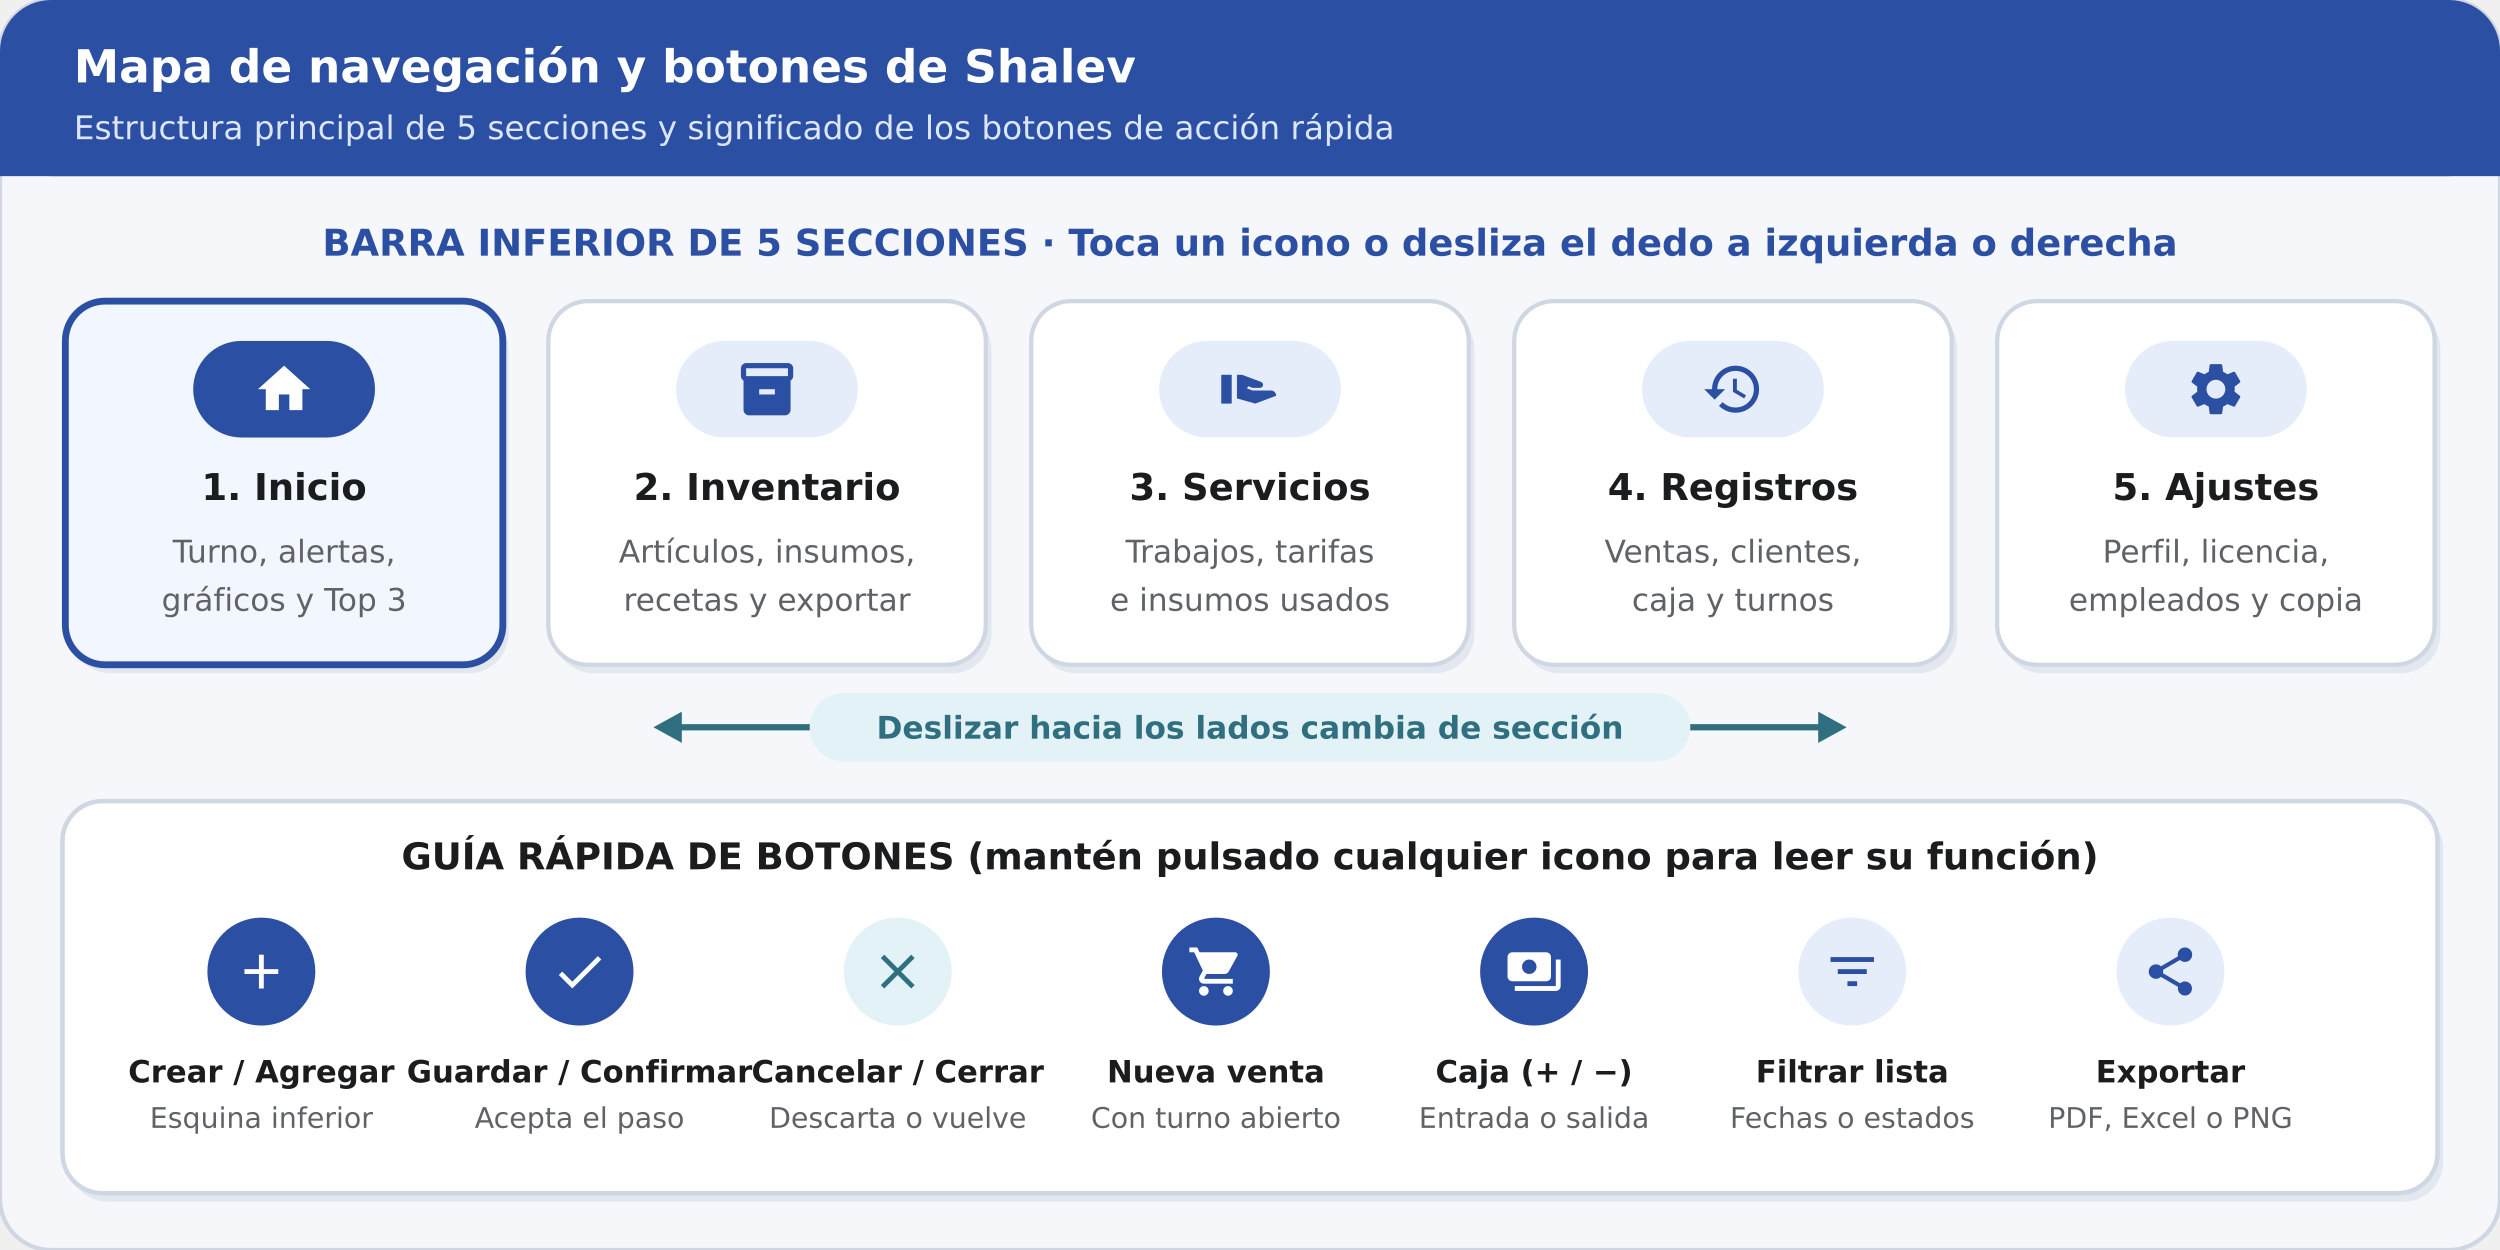
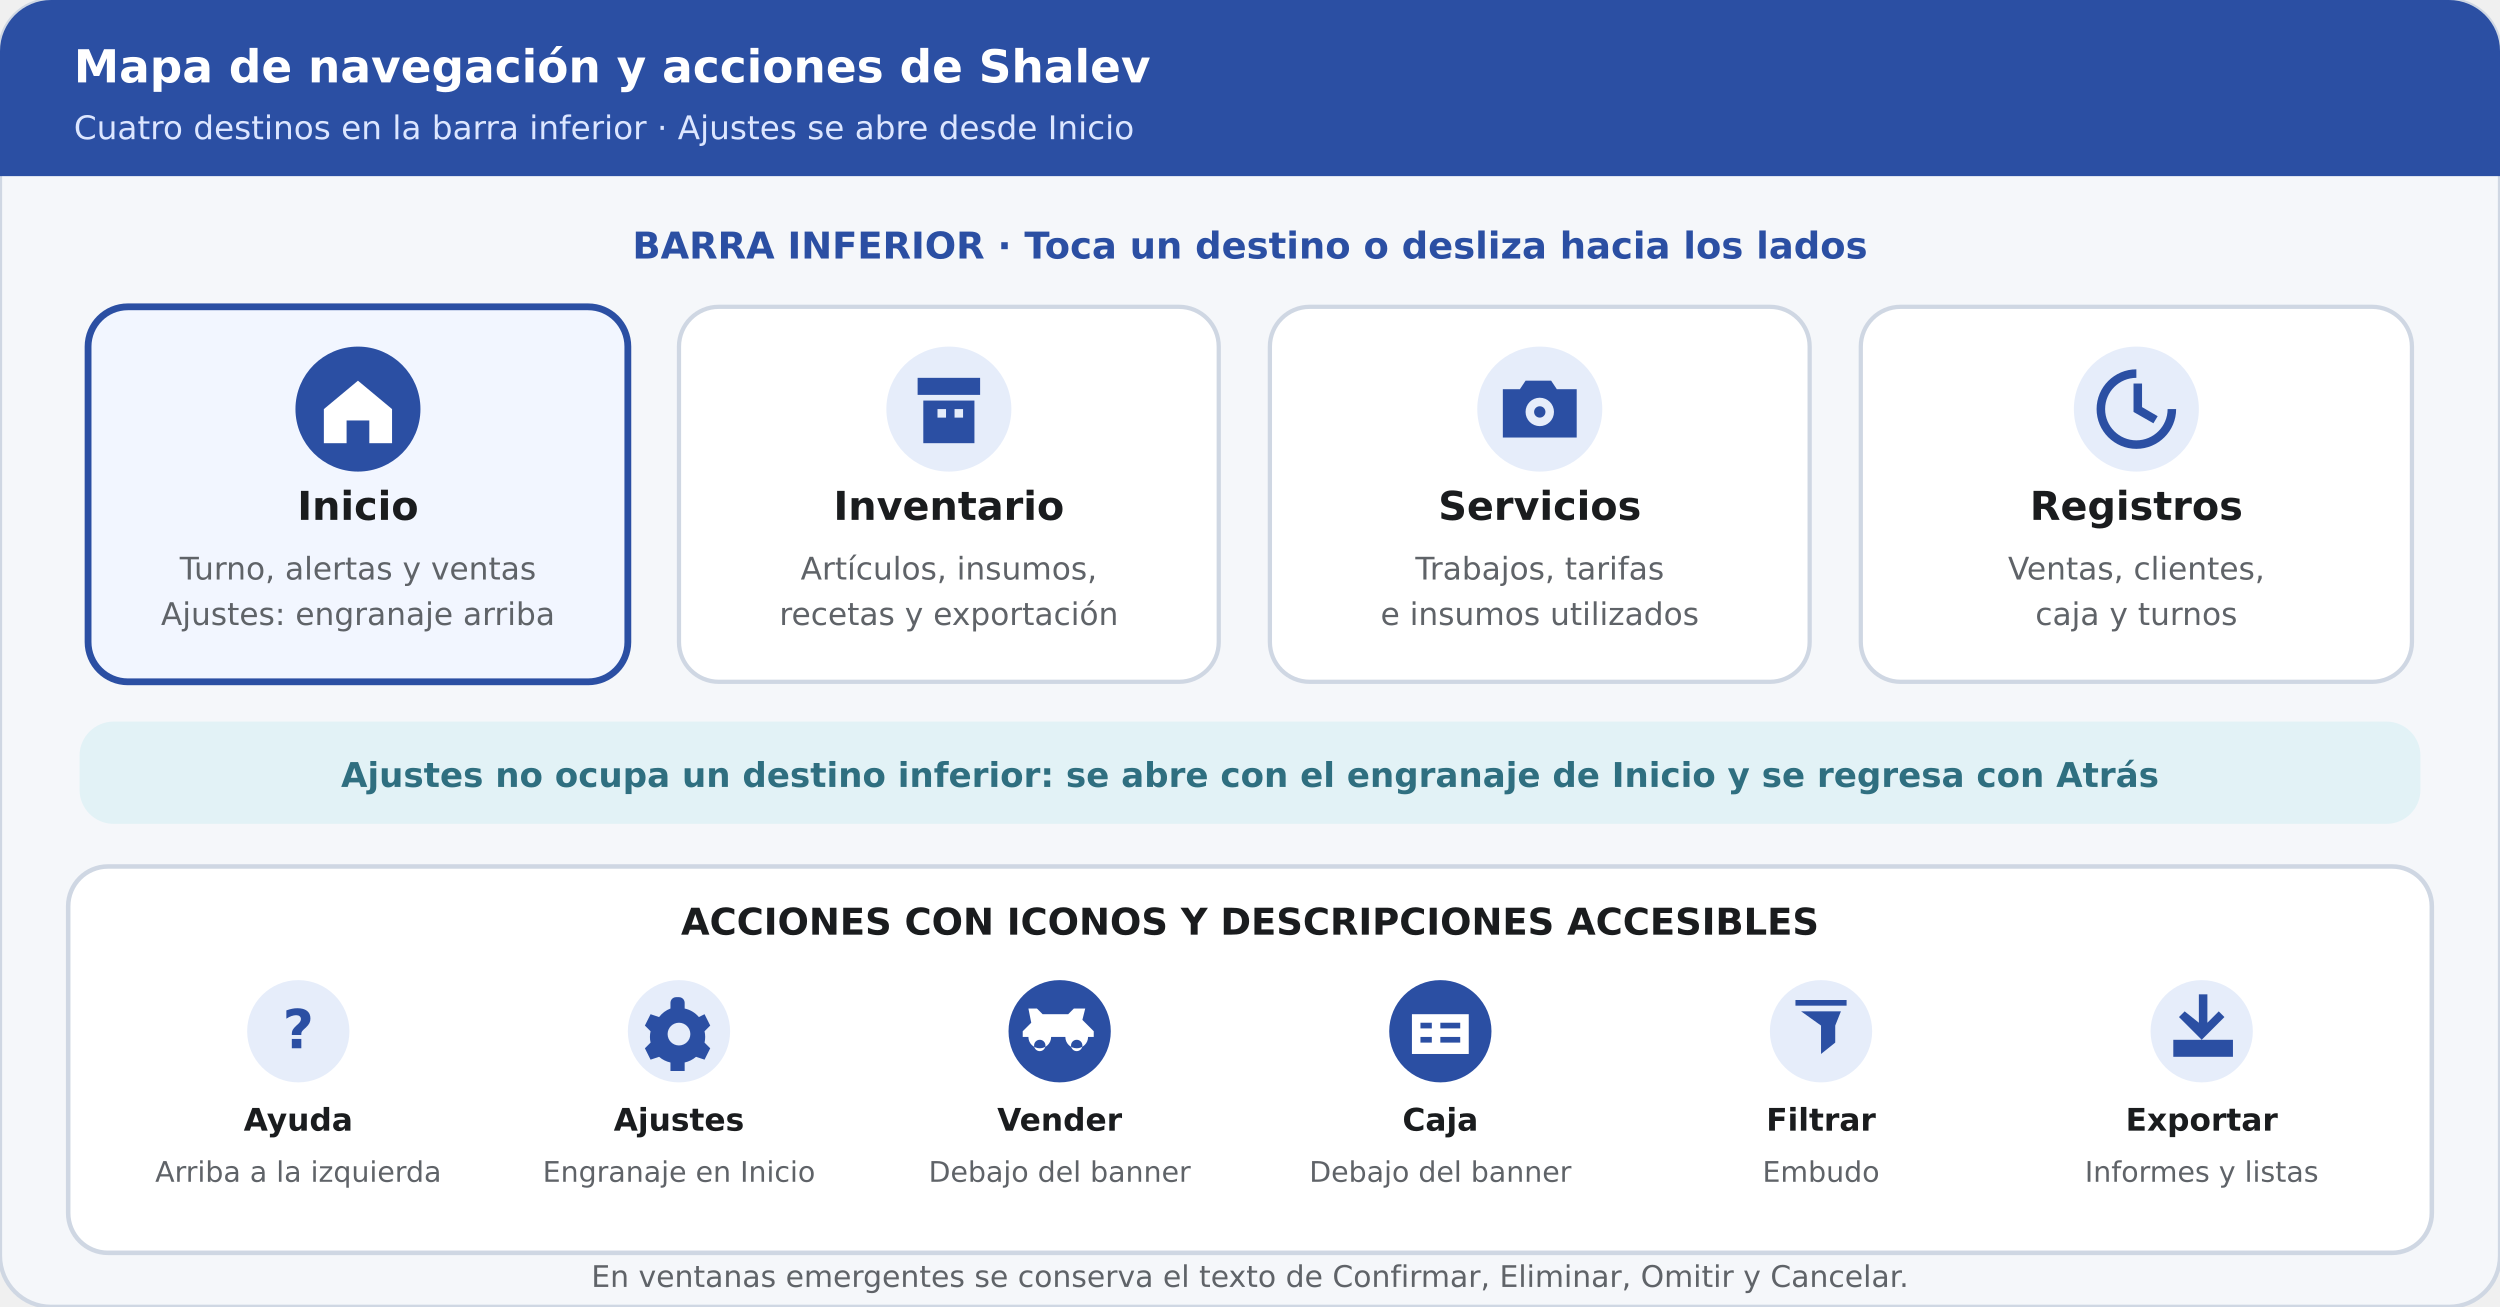
- <svg xmlns="http://www.w3.org/2000/svg" width="880" height="440" viewBox="0 0 880 440">
-   <rect width="880" height="440" rx="18" fill="#F5F7FA" stroke="#CFD7E3" stroke-width="1.5" />
-   <rect x="0" y="0" width="880" height="62" rx="18" fill="#2B4FA3" />
-   <rect x="0" y="44" width="880" height="18" fill="#2B4FA3" />
-   <text x="26" y="29" font-family="DejaVu Sans, Arial, sans-serif" font-size="16" font-weight="bold" fill="#FFFFFF">Mapa de navegación y botones de Shalev</text>
-   <text x="26" y="49" font-family="DejaVu Sans, Arial, sans-serif" font-size="11.5" fill="#DCE6FF">Estructura principal de 5 secciones y significado de los botones de acción rápida</text>
-   <text x="440" y="90" font-family="DejaVu Sans, Arial, sans-serif" font-size="13" font-weight="bold" fill="#2B4FA3" text-anchor="middle">BARRA INFERIOR DE 5 SECCIONES · Toca un icono o desliza el dedo a izquierda o derecha</text>
-   <rect x="25.0" y="109.0" width="154.0" height="128.0" rx="14.0" fill="#E2E7F0" />
-   <rect x="23.0" y="106.0" width="154.0" height="128.0" rx="14.0" fill="#F2F6FF" stroke="#2B4FA3" stroke-width="2.4" />
-   <rect x="68.0" y="120.0" width="64" height="34" rx="17" fill="#2B4FA3" />
-   <g transform="translate(88.96, 125.96) scale(0.920)">
-     <path d="M 10 20 v -6 h 4 v 6 h 5 v -8 h 3 L 12 3 2 12 h 3 v 8 z" fill="#FFFFFF" />
+ <svg xmlns="http://www.w3.org/2000/svg" width="880" height="460" viewBox="0 0 880 460" role="img" aria-labelledby="titulo descripcion">
+   <rect width="880" height="460" rx="18" fill="#F5F7FA" stroke="#CFD7E3" stroke-width="1.5" />
+   <path d="M18 0h844a18 18 0 0 1 18 18v44H0V18A18 18 0 0 1 18 0Z" fill="#2B4FA3" />
+   <text x="26" y="29" font-family="DejaVu Sans, Arial, sans-serif" font-size="16" font-weight="bold" fill="#FFFFFF">Mapa de navegación y acciones de Shalev</text>
+   <text x="26" y="49" font-family="DejaVu Sans, Arial, sans-serif" font-size="11.5" fill="#DCE6FF">Cuatro destinos en la barra inferior · Ajustes se abre desde Inicio</text>
+   <text x="440" y="91" font-family="DejaVu Sans, Arial, sans-serif" font-size="13" font-weight="bold" fill="#2B4FA3" text-anchor="middle">BARRA INFERIOR · Toca un destino o desliza hacia los lados</text>
+   <g font-family="DejaVu Sans, Arial, sans-serif" text-anchor="middle">
+     <rect x="31" y="108" width="190" height="132" rx="14" fill="#F2F6FF" stroke="#2B4FA3" stroke-width="2.4" />
+     <circle cx="126" cy="144" r="22" fill="#2B4FA3" />
+     <path d="M114 144l12-10 12 10v12h-8v-8h-8v8h-8z" fill="#FFFFFF" />
+     <text x="126" y="183" font-size="14" font-weight="bold" fill="#1A1C1E">Inicio</text>
+     <text x="126" y="204" font-size="11" fill="#5F6368">Turno, alertas y ventas</text>
+     <text x="126" y="220" font-size="11" fill="#5F6368">Ajustes: engranaje arriba</text>
+     <rect x="239" y="108" width="190" height="132" rx="14" fill="#FFFFFF" stroke="#CFD7E3" stroke-width="1.5" />
+     <circle cx="334" cy="144" r="22" fill="#E6EDFA" />
+     <path d="M323 133h22v6h-22zm2 8h18v15h-18zm5 3v3h3v-3zm6 0v3h3v-3z" fill="#2B4FA3" />
+     <text x="334" y="183" font-size="14" font-weight="bold" fill="#1A1C1E">Inventario</text>
+     <text x="334" y="204" font-size="11" fill="#5F6368">Artículos, insumos,</text>
+     <text x="334" y="220" font-size="11" fill="#5F6368">recetas y exportación</text>
+     <rect x="447" y="108" width="190" height="132" rx="14" fill="#FFFFFF" stroke="#CFD7E3" stroke-width="1.5" />
+     <circle cx="542" cy="144" r="22" fill="#E6EDFA" />
+     <path d="M529 137h6l2-3h9l2 3h7v17h-26zm13 3a5 5 0 1 0 0 10 5 5 0 0 0 0-10m0 3a2 2 0 1 1 0 4 2 2 0 0 1 0-4" fill="#2B4FA3" />
+     <text x="542" y="183" font-size="14" font-weight="bold" fill="#1A1C1E">Servicios</text>
+     <text x="542" y="204" font-size="11" fill="#5F6368">Trabajos, tarifas</text>
+     <text x="542" y="220" font-size="11" fill="#5F6368">e insumos utilizados</text>
+     <rect x="655" y="108" width="194" height="132" rx="14" fill="#FFFFFF" stroke="#CFD7E3" stroke-width="1.5" />
+     <circle cx="752" cy="144" r="22" fill="#E6EDFA" />
+     <path d="M752 130a14 14 0 1 0 14 14h-3a11 11 0 1 1-11-11v-3zm-1 5v10l7 4 1.5-2.5-5.5-3.2V135z" fill="#2B4FA3" />
+     <text x="752" y="183" font-size="14" font-weight="bold" fill="#1A1C1E">Registros</text>
+     <text x="752" y="204" font-size="11" fill="#5F6368">Ventas, clientes,</text>
+     <text x="752" y="220" font-size="11" fill="#5F6368">caja y turnos</text>
  </g>
-   <text x="100.0" y="176.0" font-family="DejaVu Sans, Arial, sans-serif" font-size="13" font-weight="bold" fill="#1A1C1E" text-anchor="middle">1. Inicio</text>
-   <text x="100.0" y="198.0" font-family="DejaVu Sans, Arial, sans-serif" font-size="11" fill="#5F6368" text-anchor="middle">Turno, alertas,</text>
-   <text x="100.0" y="215.0" font-family="DejaVu Sans, Arial, sans-serif" font-size="11" fill="#5F6368" text-anchor="middle">gráficos y Top 3</text>
-   <rect x="195.0" y="109.0" width="154.0" height="128.0" rx="14.0" fill="#E2E7F0" />
-   <rect x="193.0" y="106.0" width="154.0" height="128.0" rx="14.0" fill="#FFFFFF" stroke="#CFD7E3" stroke-width="1.5" />
-   <rect x="238.0" y="120.0" width="64" height="34" rx="17" fill="#E6EDFA" />
-   <g transform="translate(258.96, 125.96) scale(0.920)">
-     <path d="M 20 2 H 4 c -1 0 -2 .9 -2 2 v 3.01 c 0 .72 .43 1.34 1 1.69 V 20 c 0 1.1 1.1 2 2 2 h 14 c .9 0 2 -.9 2 -2 V 8.7 c .57 -.35 1 -.97 1 -1.69 V 4 c 0 -1.1 -1 -2 -2 -2 z m -5 12 H 9 v -2 h 6 v 2 z m 5 -7 H 4 V 4 h 16 v 3 z" fill="#2B4FA3" />
+   <rect x="28" y="254" width="824" height="36" rx="12" fill="#E2F2F6" />
+   <text x="440" y="277" font-family="DejaVu Sans, Arial, sans-serif" font-size="12" font-weight="bold" fill="#2F6F80" text-anchor="middle">Ajustes no ocupa un destino inferior: se abre con el engranaje de Inicio y se regresa con Atrás</text>
+   <rect x="24" y="305" width="832" height="136" rx="14" fill="#FFFFFF" stroke="#CFD7E3" stroke-width="1.6" />
+   <text x="440" y="329" font-family="DejaVu Sans, Arial, sans-serif" font-size="13" font-weight="bold" fill="#1A1C1E" text-anchor="middle">ACCIONES CON ICONOS Y DESCRIPCIONES ACCESIBLES</text>
+   <g font-family="DejaVu Sans, Arial, sans-serif" text-anchor="middle">
+     <circle cx="105" cy="363" r="18" fill="#E6EDFA" />
+     <text x="105" y="369" font-size="19" font-weight="bold" fill="#2B4FA3">?</text>
+     <text x="105" y="398" font-size="11" font-weight="bold" fill="#1A1C1E">Ayuda</text>
+     <text x="105" y="416" font-size="10" fill="#5F6368">Arriba a la izquierda</text>
+     <circle cx="239" cy="363" r="18" fill="#E6EDFA" />
+     <path d="M239 351a2 2 0 0 1 2 2v2a9 9 0 0 1 5 3l2-1 2 4-2 2a9 9 0 0 1 0 4l2 2-2 4-3-1a9 9 0 0 1-4 2v3h-5v-3a9 9 0 0 1-4-2l-3 1-2-4 2-2a9 9 0 0 1 0-4l-2-2 2-4 3 1a9 9 0 0 1 4-3v-2a2 2 0 0 1 2-2zm0 9a4 4 0 1 0 0 8 4 4 0 0 0 0-8" fill="#2B4FA3" />
+     <text x="239" y="398" font-size="11" font-weight="bold" fill="#1A1C1E">Ajustes</text>
+     <text x="239" y="416" font-size="10" fill="#5F6368">Engranaje en Inicio</text>
+     <circle cx="373" cy="363" r="18" fill="#2B4FA3" />
+     <path d="M362 355h3l2 2h9l2-2h4l-1 4 4 4v2h-2a4 4 0 0 1-8 0h-5a4 4 0 0 1-8 0h-2v-2l3-3zm4 11a2 2 0 1 0 0 4 2 2 0 0 0 0-4m13 0a2 2 0 1 0 0 4 2 2 0 0 0 0-4" fill="#FFFFFF" />
+     <text x="373" y="398" font-size="11" font-weight="bold" fill="#1A1C1E">Vender</text>
+     <text x="373" y="416" font-size="10" fill="#5F6368">Debajo del banner</text>
+     <circle cx="507" cy="363" r="18" fill="#2B4FA3" />
+     <path d="M497 357h20v14h-20zm3 3v2h4v-2zm7 0v2h7v-2zm-7 5v2h4v-2zm7 0v2h7v-2z" fill="#FFFFFF" />
+     <text x="507" y="398" font-size="11" font-weight="bold" fill="#1A1C1E">Caja</text>
+     <text x="507" y="416" font-size="10" fill="#5F6368">Debajo del banner</text>
+     <circle cx="641" cy="363" r="18" fill="#E6EDFA" />
+     <path d="M632 352h18v2h-18zm2 4h14l-2 5v6l-5 4v-10z" fill="#2B4FA3" />
+     <text x="641" y="398" font-size="11" font-weight="bold" fill="#1A1C1E">Filtrar</text>
+     <text x="641" y="416" font-size="10" fill="#5F6368">Embudo</text>
+     <circle cx="775" cy="363" r="18" fill="#E6EDFA" />
+     <path d="M774 350h3v10l4-4 2 2-8 8-8-8 2-2 5 4zm-9 16h21v6h-21z" fill="#2B4FA3" />
+     <text x="775" y="398" font-size="11" font-weight="bold" fill="#1A1C1E">Exportar</text>
+     <text x="775" y="416" font-size="10" fill="#5F6368">Informes y listas</text>
  </g>
-   <text x="270.0" y="176.0" font-family="DejaVu Sans, Arial, sans-serif" font-size="13" font-weight="bold" fill="#1A1C1E" text-anchor="middle">2. Inventario</text>
-   <text x="270.0" y="198.0" font-family="DejaVu Sans, Arial, sans-serif" font-size="11" fill="#5F6368" text-anchor="middle">Artículos, insumos,</text>
-   <text x="270.0" y="215.0" font-family="DejaVu Sans, Arial, sans-serif" font-size="11" fill="#5F6368" text-anchor="middle">recetas y exportar</text>
-   <rect x="365.0" y="109.0" width="154.0" height="128.0" rx="14.0" fill="#E2E7F0" />
-   <rect x="363.0" y="106.0" width="154.0" height="128.0" rx="14.0" fill="#FFFFFF" stroke="#CFD7E3" stroke-width="1.5" />
-   <rect x="408.0" y="120.0" width="64" height="34" rx="17" fill="#E6EDFA" />
-   <g transform="translate(428.96, 125.96) scale(0.920)">
-     <path d="M 1 6.5 h 4 v 11 H 1 z M 20 12.5 h -7 l -2.09 -.73 .33 -.94 L 13 11.5 h 2.82 c .65 0 1.18 -.53 1.18 -1.18 0 -.49 -.31 -.93 -.77 -1.11 L 8.97 6.5 H 7 v 9.02 L 14 17.5 l 8.01 -3 c -.01 -1.1 -.9 -2 -2.01 -2 z" fill="#2B4FA3" />
-   </g>
-   <text x="440.0" y="176.0" font-family="DejaVu Sans, Arial, sans-serif" font-size="13" font-weight="bold" fill="#1A1C1E" text-anchor="middle">3. Servicios</text>
-   <text x="440.0" y="198.0" font-family="DejaVu Sans, Arial, sans-serif" font-size="11" fill="#5F6368" text-anchor="middle">Trabajos, tarifas</text>
-   <text x="440.0" y="215.0" font-family="DejaVu Sans, Arial, sans-serif" font-size="11" fill="#5F6368" text-anchor="middle">e insumos usados</text>
-   <rect x="535.0" y="109.0" width="154.0" height="128.0" rx="14.0" fill="#E2E7F0" />
-   <rect x="533.0" y="106.0" width="154.0" height="128.0" rx="14.0" fill="#FFFFFF" stroke="#CFD7E3" stroke-width="1.5" />
-   <rect x="578.0" y="120.0" width="64" height="34" rx="17" fill="#E6EDFA" />
-   <g transform="translate(598.96, 125.96) scale(0.920)">
-     <path d="M 13 3 a 9 9 0 0 0 -9 9 H 1 l 3.89 3.89 .07 .14 L 9 12 H 6 c 0 -3.87 3.13 -7 7 -7 s 7 3.13 7 7 -3.13 7 -7 7 c -1.93 0 -3.68 -.79 -4.94 -2.06 l -1.42 1.42 A 8.954 8.954 0 0 0 13 21 a 9 9 0 0 0 0 -18 z m -1 5 v 5 l 4.28 2.54 .72 -1.21 -3.5 -2.08 V 8 H 12 z" fill="#2B4FA3" />
-   </g>
-   <text x="610.0" y="176.0" font-family="DejaVu Sans, Arial, sans-serif" font-size="13" font-weight="bold" fill="#1A1C1E" text-anchor="middle">4. Registros</text>
-   <text x="610.0" y="198.0" font-family="DejaVu Sans, Arial, sans-serif" font-size="11" fill="#5F6368" text-anchor="middle">Ventas, clientes,</text>
-   <text x="610.0" y="215.0" font-family="DejaVu Sans, Arial, sans-serif" font-size="11" fill="#5F6368" text-anchor="middle">caja y turnos</text>
-   <rect x="705.0" y="109.0" width="154.0" height="128.0" rx="14.0" fill="#E2E7F0" />
-   <rect x="703.0" y="106.0" width="154.0" height="128.0" rx="14.0" fill="#FFFFFF" stroke="#CFD7E3" stroke-width="1.5" />
-   <rect x="748.0" y="120.0" width="64" height="34" rx="17" fill="#E6EDFA" />
-   <g transform="translate(768.96, 125.96) scale(0.920)">
-     <path d="M 19.14 12.94 c .04 -.3 .06 -.61 .06 -.94 0 -.32 -.02 -.64 -.07 -.94 l 2.03 -1.58 a .49 .49 0 0 0 .12 -.61 l -1.92 -3.32 a .488 .488 0 0 0 -.59 -.22 l -2.39 .96 c -.5 -.38 -1.03 -.7 -1.62 -.94 l -.36 -2.54 a .484 .484 0 0 0 -.48 -.41 h -3.84 c -.24 0 -.43 .17 -.47 .41 l -.36 2.54 c -.59 .24 -1.13 .57 -1.62 .94 l -2.39 -.96 c -.22 -.08 -.47 0 -.59 .22 L 2.74 8.87 c -.12 .21 -.08 .47 .12 .61 l 2.03 1.58 c -.05 .3 -.09 .63 -.09 .94 s .02 .64 .07 .94 l -2.03 1.58 a .49 .49 0 0 0 -.12 .61 l 1.92 3.32 c .12 .22 .37 .29 .59 .22 l 2.39 -.96 c .5 .38 1.03 .7 1.62 .94 l .36 2.54 c .05 .24 .24 .41 .48 .41 h 3.84 c .24 0 .44 -.17 .47 -.41 l .36 -2.54 c .59 -.24 1.13 -.56 1.62 -.94 l 2.39 .96 c .22 .08 .47 0 .59 -.22 l 1.92 -3.32 c .12 -.22 .07 -.47 -.12 -.61 l -2.01 -1.58 z M 12 15.6 c -1.98 0 -3.6 -1.62 -3.6 -3.6 s 1.62 -3.6 3.6 -3.6 3.6 1.62 3.6 3.6 -1.62 3.6 -3.6 3.6 z" fill="#2B4FA3" />
-   </g>
-   <text x="780.0" y="176.0" font-family="DejaVu Sans, Arial, sans-serif" font-size="13" font-weight="bold" fill="#1A1C1E" text-anchor="middle">5. Ajustes</text>
-   <text x="780.0" y="198.0" font-family="DejaVu Sans, Arial, sans-serif" font-size="11" fill="#5F6368" text-anchor="middle">Perfil, licencia,</text>
-   <text x="780.0" y="215.0" font-family="DejaVu Sans, Arial, sans-serif" font-size="11" fill="#5F6368" text-anchor="middle">empleados y copia</text>
-   <line x1="239.0" y1="256.0" x2="641.0" y2="256.0" stroke="#2F6F80" stroke-width="2.2" />
-   <polygon points="230.0,256.0 240.0,250.5 240.0,261.5" fill="#2F6F80" />
-   <polygon points="650.0,256.0 640.0,250.5 640.0,261.5" fill="#2F6F80" />
-   <rect x="285.0" y="244.0" width="310.0" height="24.0" rx="12.0" fill="#E2F2F6" />
-   <text x="440.0" y="260.0" font-family="DejaVu Sans, Arial, sans-serif" font-size="11" font-weight="bold" fill="#2F6F80" text-anchor="middle">Deslizar hacia los lados cambia de sección</text>
-   <rect x="24.0" y="285.0" width="836.0" height="138.0" rx="14.0" fill="#E2E7F0" />
-   <rect x="22.0" y="282.0" width="836.0" height="138.0" rx="14.0" fill="#FFFFFF" stroke="#CFD7E3" stroke-width="1.6" />
-   <text x="440" y="306" font-family="DejaVu Sans, Arial, sans-serif" font-size="13" font-weight="bold" fill="#1A1C1E" text-anchor="middle">GUÍA RÁPIDA DE BOTONES (mantén pulsado cualquier icono para leer su función)</text>
-   <circle cx="92.0" cy="342.0" r="19.0" fill="#2B4FA3" />
-   <g transform="translate(81.80, 331.80) scale(0.850)">
-     <path d="M 19 13 h -6 v 6 h -2 v -6 H 5 v -2 h 6 V 5 h 2 v 6 h 6 v 2 z" fill="#FFFFFF" />
-   </g>
-   <text x="92.0" y="381" font-family="DejaVu Sans, Arial, sans-serif" font-size="10.8" font-weight="bold" fill="#1A1C1E" text-anchor="middle">Crear / Agregar</text>
-   <text x="92.0" y="397" font-family="DejaVu Sans, Arial, sans-serif" font-size="10" fill="#5F6368" text-anchor="middle">Esquina inferior</text>
-   <circle cx="204.0" cy="342.0" r="19.0" fill="#2B4FA3" />
-   <g transform="translate(193.80, 331.80) scale(0.850)">
-     <path d="M 9 16.17 4.83 12 l -1.42 1.41 L 9 19 21 7 l -1.41 -1.41 z" fill="#FFFFFF" />
-   </g>
-   <text x="204.0" y="381" font-family="DejaVu Sans, Arial, sans-serif" font-size="10.8" font-weight="bold" fill="#1A1C1E" text-anchor="middle">Guardar / Confirmar</text>
-   <text x="204.0" y="397" font-family="DejaVu Sans, Arial, sans-serif" font-size="10" fill="#5F6368" text-anchor="middle">Acepta el paso</text>
-   <circle cx="316.0" cy="342.0" r="19.0" fill="#E2F2F6" />
-   <g transform="translate(305.80, 331.80) scale(0.850)">
-     <path d="M 19 6.41 17.59 5 12 10.59 6.41 5 5 6.41 10.59 12 5 17.59 6.41 19 12 13.41 17.59 19 19 17.59 13.41 12 z" fill="#2F6F80" />
-   </g>
-   <text x="316.0" y="381" font-family="DejaVu Sans, Arial, sans-serif" font-size="10.8" font-weight="bold" fill="#1A1C1E" text-anchor="middle">Cancelar / Cerrar</text>
-   <text x="316.0" y="397" font-family="DejaVu Sans, Arial, sans-serif" font-size="10" fill="#5F6368" text-anchor="middle">Descarta o vuelve</text>
-   <circle cx="428.0" cy="342.0" r="19.0" fill="#2B4FA3" />
-   <g transform="translate(417.80, 331.80) scale(0.850)">
-     <path d="M 7 18 c -1.1 0 -1.99 .9 -1.99 2 S 5.9 22 7 22 s 2 -.9 2 -2 -.9 -2 -2 -2 z M 1 2 v 2 h 2 l 3.6 7.59 -1.35 2.45 c -.16 .28 -.25 .61 -.25 .96 0 1.1 .9 2 2 2 h 12 v -2 H 7.42 c -.14 0 -.25 -.11 -.25 -.25 l .03 -.12 .9 -1.63 h 7.45 c .75 0 1.41 -.41 1.75 -1.03 l 3.58 -6.49 A 1.003 1.003 0 0 0 20 4 H 5.21 l -.94 -2 H 1 z m 16 16 c -1.1 0 -1.99 .9 -1.99 2 s .89 2 1.99 2 2 -.9 2 -2 -.9 -2 -2 -2 z" fill="#FFFFFF" />
-   </g>
-   <text x="428.0" y="381" font-family="DejaVu Sans, Arial, sans-serif" font-size="10.8" font-weight="bold" fill="#1A1C1E" text-anchor="middle">Nueva venta</text>
-   <text x="428.0" y="397" font-family="DejaVu Sans, Arial, sans-serif" font-size="10" fill="#5F6368" text-anchor="middle">Con turno abierto</text>
-   <circle cx="540.0" cy="342.0" r="19.0" fill="#2B4FA3" />
-   <g transform="translate(529.80, 331.80) scale(0.850)">
-     <path d="M 19 14 V 6 c 0 -1.1 -.9 -2 -2 -2 H 3 c -1.1 0 -2 .9 -2 2 v 8 c 0 1.1 .9 2 2 2 h 14 c 1.1 0 2 -.9 2 -2 z m -9 -1 c -1.66 0 -3 -1.34 -3 -3 s 1.34 -3 3 -3 3 1.34 3 3 -1.34 3 -3 3 z m 13 -6 v 11 c 0 1.1 -.9 2 -2 2 H 4 v -2 h 17 V 7 h 2 z" fill="#FFFFFF" />
-   </g>
-   <text x="540.0" y="381" font-family="DejaVu Sans, Arial, sans-serif" font-size="10.8" font-weight="bold" fill="#1A1C1E" text-anchor="middle">Caja (+ / −)</text>
-   <text x="540.0" y="397" font-family="DejaVu Sans, Arial, sans-serif" font-size="10" fill="#5F6368" text-anchor="middle">Entrada o salida</text>
-   <circle cx="652.0" cy="342.0" r="19.0" fill="#E6EDFA" />
-   <g transform="translate(641.80, 331.80) scale(0.850)">
-     <path d="M 10 18 h 4 v -2 h -4 v 2 z M 3 6 v 2 h 18 V 6 H 3 z m 3 7 h 12 v -2 H 6 v 2 z" fill="#2B4FA3" />
-   </g>
-   <text x="652.0" y="381" font-family="DejaVu Sans, Arial, sans-serif" font-size="10.8" font-weight="bold" fill="#1A1C1E" text-anchor="middle">Filtrar lista</text>
-   <text x="652.0" y="397" font-family="DejaVu Sans, Arial, sans-serif" font-size="10" fill="#5F6368" text-anchor="middle">Fechas o estados</text>
-   <circle cx="764.0" cy="342.0" r="19.0" fill="#E6EDFA" />
-   <g transform="translate(753.80, 331.80) scale(0.850)">
-     <path d="M 18 16.08 c -.76 0 -1.44 .3 -1.96 .77 L 8.91 12.7 c .05 -.23 .09 -.46 .09 -.7 s -.04 -.47 -.09 -.7 l 7.05 -4.11 c .54 .5 1.25 .81 2.04 .81 1.66 0 3 -1.34 3 -3 s -1.34 -3 -3 -3 -3 1.34 -3 3 c 0 .24 .04 .47 .09 .7 L 8.04 9.81 C 7.5 9.31 6.79 9 6 9 c -1.66 0 -3 1.34 -3 3 s 1.34 3 3 3 c .79 0 1.5 -.31 2.04 -.81 l 7.12 4.16 c -.05 .21 -.08 .43 -.08 .65 0 1.61 1.31 2.92 2.92 2.92 1.61 0 2.92 -1.31 2.92 -2.92 s -1.31 -2.92 -2.92 -2.92 z" fill="#2B4FA3" />
-   </g>
-   <text x="764.0" y="381" font-family="DejaVu Sans, Arial, sans-serif" font-size="10.8" font-weight="bold" fill="#1A1C1E" text-anchor="middle">Exportar</text>
-   <text x="764.0" y="397" font-family="DejaVu Sans, Arial, sans-serif" font-size="10" fill="#5F6368" text-anchor="middle">PDF, Excel o PNG</text>
+   <text x="440" y="453" font-family="DejaVu Sans, Arial, sans-serif" font-size="10.5" fill="#5F6368" text-anchor="middle">En ventanas emergentes se conserva el texto de Confirmar, Eliminar, Omitir y Cancelar.</text>
</svg>
